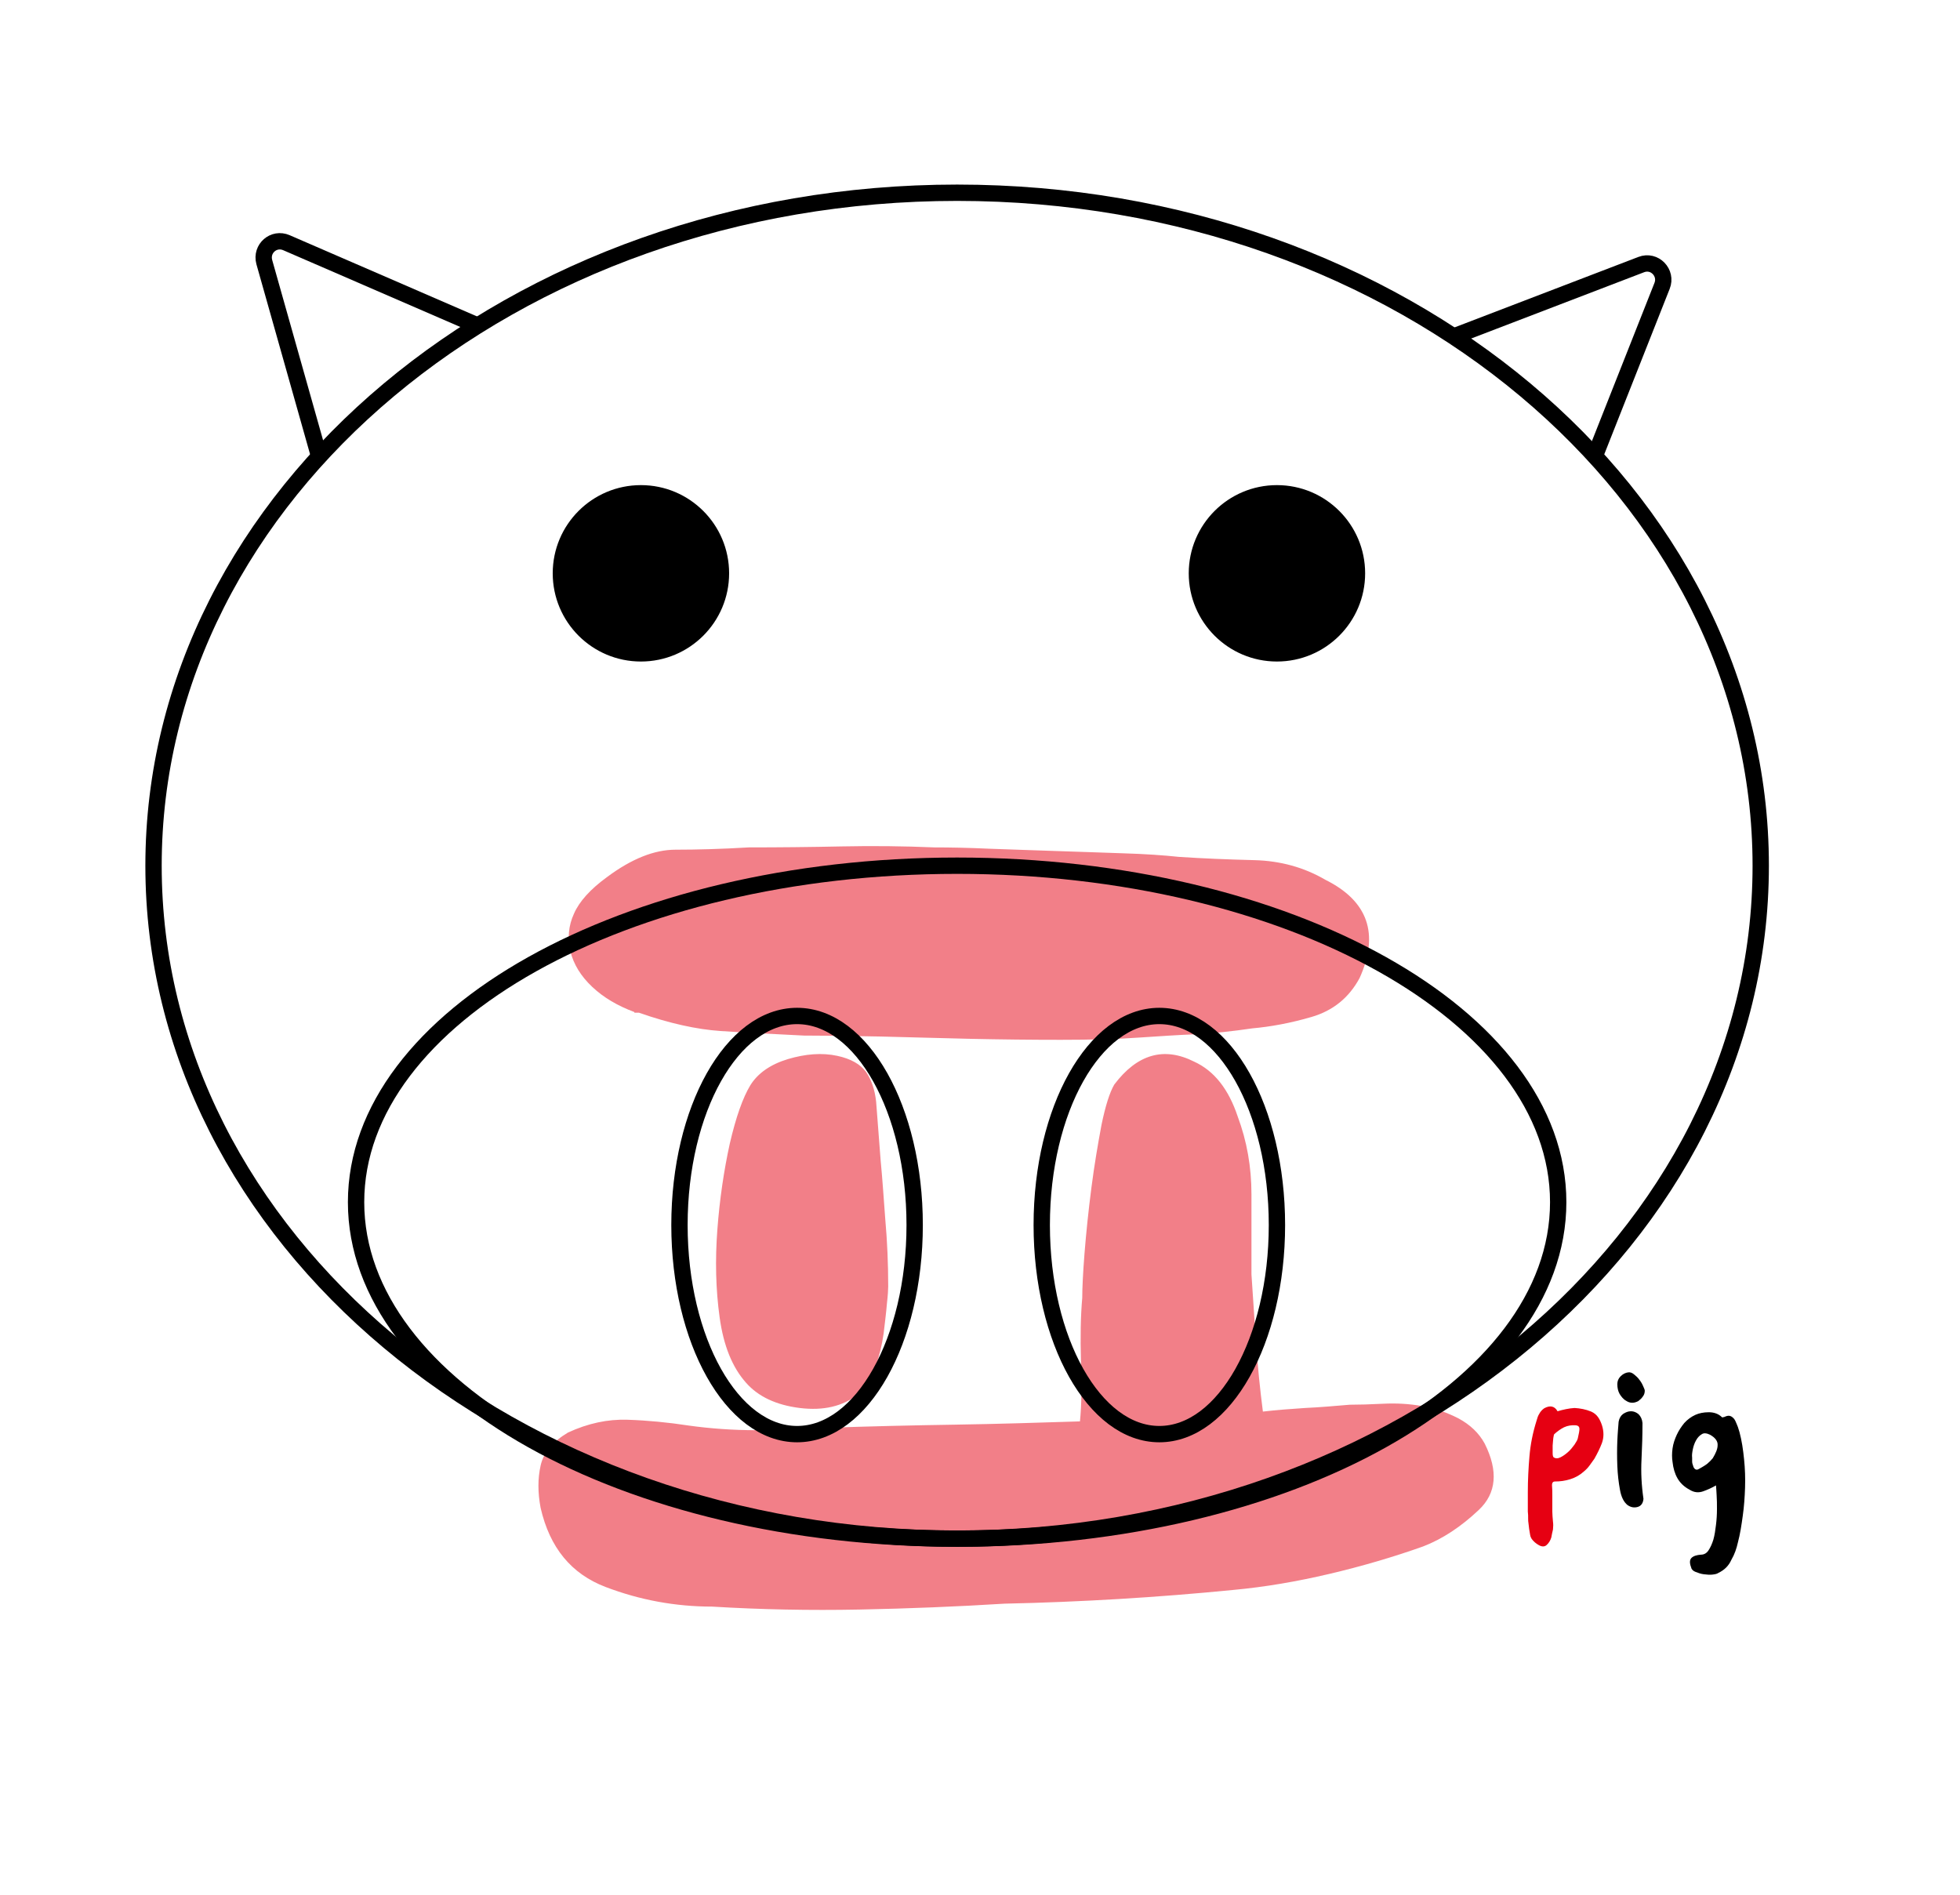
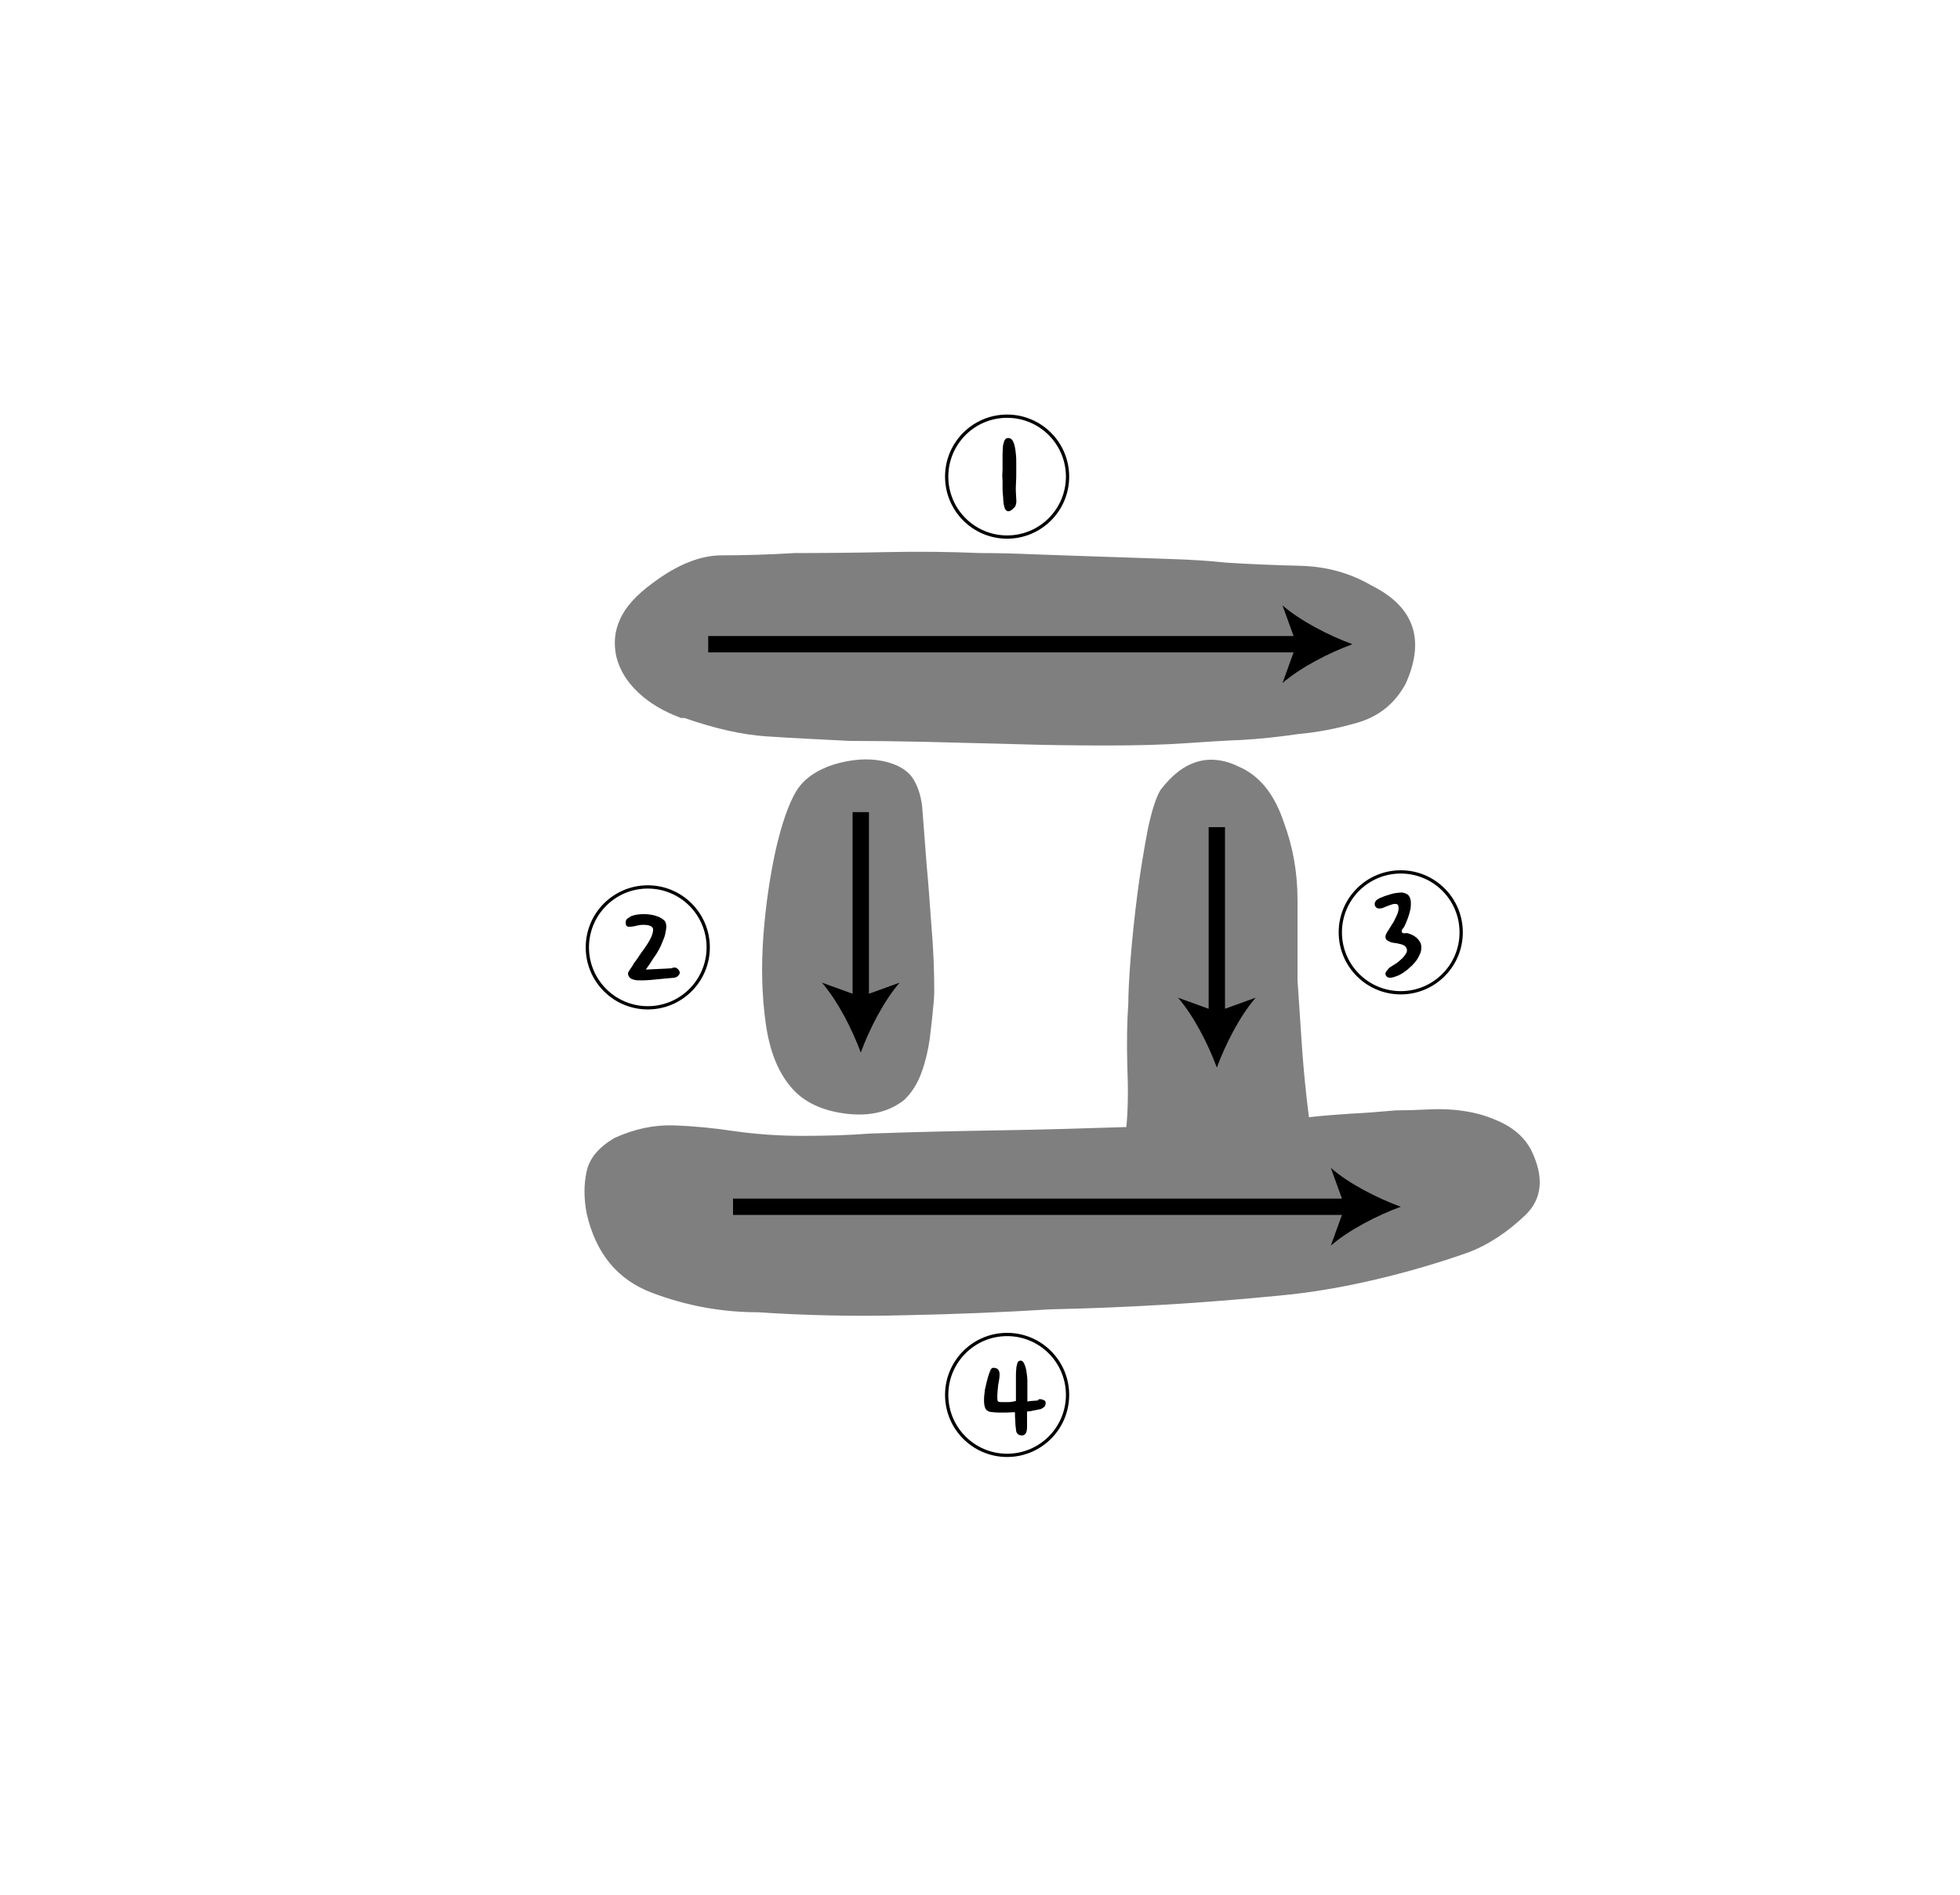
<svg xmlns="http://www.w3.org/2000/svg" version="1.1" id="레이어_1" x="0px" y="0px" viewBox="0 0 600 580" style="enable-background:new 0 0 600 580;" xml:space="preserve">
  <style type="text/css">
	.st0{opacity:0.5;}
- 	.st1{fill:#E60012;}
- 	.st2{fill:none;stroke:#000000;stroke-width:5;stroke-miterlimit:10;}
- 	.st3{stroke:#000000;stroke-width:5;stroke-miterlimit:10;}
+ 	.st1{fill:none;stroke:#000000;stroke-width:5;stroke-miterlimit:10;}
+ 	.st2{fill:none;}
+ 	.st3{fill:none;stroke:#000000;}
</style>
-   <g id="XMLID_1_" class="st0">
-     <path id="XMLID_21_" class="st1" d="M218,491.8c-11.2,0-22.1-2-32.6-6c-10.5-4-17.1-12-19.9-24.2c-0.9-4.7-0.9-9,0-13   c0.9-4,3.7-7.3,8.4-10.1c6.1-2.8,12.1-4.1,18.2-3.9c6.1,0.2,12.4,0.8,18.9,1.8c6.5,0.9,13.4,1.4,20.6,1.4c7.2,0,14.1-0.2,20.6-0.7   c14-0.5,27.4-0.8,40.3-1c12.8-0.2,25.5-0.6,38.1-1c0.5-5.1,0.6-11.3,0.3-18.5c-0.2-7.2-0.1-13.7,0.4-19.3c0-2.8,0.2-7.4,0.7-13.7   c0.5-6.3,1.2-13,2.1-20c0.9-7,2-13.4,3.1-19.3c1.2-5.8,2.5-9.9,3.9-12.3c7-9.3,15.2-11.7,24.5-7c6.1,2.8,10.5,8.4,13.3,16.8   c2.8,7.5,4.2,15.4,4.2,23.8c0,8.4,0,16.6,0,24.5c0.5,7,0.9,14,1.4,21c0.5,7,1.2,14,2.1,21c4.2-0.5,8.5-0.8,12.9-1.1   c4.4-0.2,9-0.6,13.7-1c2.8,0,6.2-0.1,10.2-0.3c4-0.2,7.9,0,11.9,0.7c4,0.7,7.7,2,11.2,3.8c3.5,1.9,6.2,4.4,8,7.7   c4.2,8.4,3.6,15.2-1.8,20.3c-5.4,5.1-11.1,8.9-17.1,11.2c-9.3,3.3-18.9,6.1-28.7,8.4c-9.8,2.3-19.6,4-29.4,4.9   c-23.3,2.3-46.7,3.7-70,4.2c-14.5,0.9-29.3,1.5-44.4,1.8C248,493,232.9,492.7,218,491.8z M194.2,309.8c-5.1-1.9-9.4-4.4-12.9-7.7   c-3.5-3.3-5.7-6.9-6.7-10.9c-0.9-4-0.6-7.8,1.1-11.5c1.6-3.7,5-7.5,10.1-11.2c7.5-5.6,14.5-8.4,21-8.4c6.5,0,14-0.2,22.4-0.7   c9.3,0,18.8-0.1,28.4-0.3c9.6-0.2,19-0.1,28.4,0.3c4.7,0,10.3,0.1,16.8,0.4c6.5,0.2,13.3,0.5,20.3,0.7c7,0.2,13.9,0.5,20.6,0.7   c6.8,0.2,12.5,0.6,17.2,1.1c7.5,0.5,15.2,0.8,23.1,1c7.9,0.2,15.2,2.2,21.7,6c13.1,6.5,16.6,16.6,10.5,30.1   c-3.3,6.1-8.2,10-14.7,11.9c-6.5,1.9-12.6,3-18.2,3.5c-6.1,0.9-11.8,1.5-17.2,1.8c-5.4,0.2-11.1,0.6-17.2,1c-7,0.5-15,0.7-24.1,0.7   s-18.3-0.1-27.6-0.3c-9.3-0.2-18.4-0.5-27.3-0.7c-8.9-0.2-16.8-0.3-23.8-0.3c-9.8-0.5-18.3-0.9-25.6-1.4   c-7.2-0.5-15.5-2.3-24.9-5.6H194.2z M271.9,393.8c0,0.9-0.1,2.7-0.4,5.3c-0.2,2.6-0.6,5.6-1,9.1c-0.5,3.5-1.3,6.9-2.5,10.2   c-1.2,3.3-2.9,6.1-5.3,8.4c-4.7,3.7-10.6,5.1-17.9,4.2c-7.2-0.9-12.7-3.5-16.4-7.7c-4.2-4.7-6.9-11.3-8.1-20   c-1.2-8.6-1.4-17.6-0.7-26.9c0.7-9.3,2-18.1,3.8-26.3c1.9-8.2,4-14.1,6.3-17.9c2.3-3.7,6.2-6.4,11.5-8c5.4-1.6,10.4-2,15.1-1   c4.2,0.9,7.1,2.6,8.8,4.9c1.6,2.3,2.7,5.4,3.1,9.1l1.4,18.2c0.5,5.1,0.9,11.1,1.4,17.8C271.6,379.9,271.9,386.8,271.9,393.8z" />
+   <g id="XMLID_9_" class="st0">
+     <path id="XMLID_58_" d="M232.1,401.7c-11.2,0-22.1-2-32.6-6c-10.5-4-17.1-12-19.9-24.2c-0.9-4.7-0.9-9,0-13c0.9-4,3.7-7.3,8.4-10.1   c6.1-2.8,12.1-4.1,18.2-3.9c6.1,0.2,12.4,0.8,18.9,1.8c6.5,0.9,13.4,1.4,20.6,1.4c7.2,0,14.1-0.2,20.6-0.7c14-0.5,27.4-0.8,40.3-1   c12.8-0.2,25.5-0.6,38.2-1c0.5-5.1,0.6-11.3,0.3-18.5c-0.2-7.2-0.1-13.7,0.3-19.3c0-2.8,0.2-7.4,0.7-13.7c0.5-6.3,1.2-13,2.1-20   c0.9-7,2-13.4,3.1-19.3c1.2-5.8,2.5-9.9,3.9-12.3c7-9.3,15.2-11.7,24.5-7c6.1,2.8,10.5,8.4,13.3,16.8c2.8,7.5,4.2,15.4,4.2,23.8   c0,8.4,0,16.6,0,24.5c0.5,7,0.9,14,1.4,21c0.5,7,1.2,14,2.1,21c4.2-0.5,8.5-0.8,12.9-1.1c4.4-0.2,9-0.6,13.7-1   c2.8,0,6.2-0.1,10.2-0.3c4-0.2,7.9,0,11.9,0.7c4,0.7,7.7,2,11.2,3.8c3.5,1.9,6.2,4.4,8,7.7c4.2,8.4,3.6,15.2-1.8,20.3   c-5.4,5.1-11.1,8.9-17.1,11.2c-9.3,3.3-18.9,6.1-28.7,8.4c-9.8,2.3-19.6,4-29.4,4.9c-23.3,2.3-46.7,3.7-70,4.2   c-14.5,0.9-29.3,1.5-44.4,1.8C262,403,247,402.7,232.1,401.7z M208.3,219.7c-5.1-1.9-9.4-4.4-12.9-7.7c-3.5-3.3-5.7-6.9-6.7-10.9   c-0.9-4-0.6-7.8,1.1-11.5c1.6-3.7,5-7.5,10.1-11.2c7.5-5.6,14.5-8.4,21-8.4c6.5,0,14-0.2,22.4-0.7c9.3,0,18.8-0.1,28.4-0.3   c9.6-0.2,19-0.1,28.4,0.3c4.7,0,10.3,0.1,16.8,0.4c6.5,0.2,13.3,0.5,20.3,0.7c7,0.2,13.9,0.5,20.6,0.7c6.8,0.2,12.5,0.6,17.2,1.1   c7.5,0.5,15.2,0.8,23.1,1c7.9,0.2,15.2,2.2,21.7,6c13.1,6.5,16.6,16.6,10.5,30.1c-3.3,6.1-8.2,10-14.7,11.9   c-6.5,1.9-12.6,3-18.2,3.5c-6.1,0.9-11.8,1.5-17.2,1.8c-5.4,0.2-11.1,0.6-17.2,1c-7,0.5-15,0.7-24.1,0.7c-9.1,0-18.3-0.1-27.7-0.4   c-9.3-0.2-18.4-0.5-27.3-0.7c-8.9-0.2-16.8-0.3-23.8-0.3c-9.8-0.5-18.3-0.9-25.6-1.4c-7.2-0.5-15.5-2.3-24.9-5.6H208.3z M286,303.7   c0,0.9-0.1,2.7-0.4,5.3c-0.2,2.6-0.6,5.6-1,9.1c-0.5,3.5-1.3,6.9-2.5,10.2c-1.2,3.3-2.9,6.1-5.3,8.4c-4.7,3.7-10.6,5.1-17.9,4.2   c-7.2-0.9-12.7-3.5-16.4-7.7c-4.2-4.7-6.9-11.3-8.1-20c-1.2-8.6-1.4-17.6-0.7-26.9c0.7-9.3,2-18.1,3.8-26.3   c1.9-8.2,4-14.1,6.3-17.9c2.3-3.7,6.2-6.4,11.5-8.1c5.4-1.6,10.4-2,15.1-1c4.2,0.9,7.1,2.6,8.8,4.9c1.6,2.3,2.7,5.4,3.1,9.1   l1.4,18.2c0.5,5.1,0.9,11.1,1.4,17.8C285.7,289.9,286,296.7,286,303.7z" />
  </g>
-   <ellipse id="XMLID_2_" class="st2" cx="293" cy="368" rx="184" ry="103" />
-   <ellipse id="XMLID_3_" class="st2" cx="244" cy="375" rx="36" ry="64" />
-   <ellipse id="XMLID_4_" class="st2" cx="354.9" cy="375" rx="36" ry="64" />
-   <ellipse id="XMLID_5_" class="st2" cx="293" cy="265" rx="246" ry="206" />
-   <circle id="XMLID_6_" class="st3" cx="196.2" cy="175.5" r="24.5" />
-   <circle id="XMLID_7_" class="st3" cx="390.9" cy="175.5" r="24.5" />
-   <path id="XMLID_8_" class="st2" d="M97.7,139.7L80.9,80.2c-1.1-4.1,2.9-7.6,6.8-5.9l58.6,25.4" />
-   <path id="XMLID_9_" class="st2" d="M445,103l57.4-22c4.1-1.6,8,2.5,6.4,6.5l-20.6,52.1" />
+   <g id="XMLID_6_">
+     <g id="XMLID_28_">
+       <line id="XMLID_31_" class="st1" x1="216.8" y1="197.2" x2="398.9" y2="197.2" />
+       <g id="XMLID_29_">
+         <path id="XMLID_30_" d="M414,197.2c-7.1,2.6-15.9,7.1-21.4,11.9l4.3-11.9l-4.3-11.9C398.1,190.1,406.9,194.6,414,197.2z" />
+       </g>
+     </g>
+   </g>
  <g id="XMLID_10_">
-     <path id="XMLID_12_" class="st1" d="M487.1,432.1c0.9,0.4,1.6,1,2.1,1.7c0.5,0.7,0.9,1.6,1.2,2.5c0.6,1.9,0.6,3.7,0,5.4   c-0.6,1.6-1.4,3.2-2.3,4.8c-0.5,0.7-1,1.4-1.5,2.1c-0.5,0.7-1.1,1.3-1.7,1.8c-1.2,1.1-2.6,1.9-4.2,2.4c-1.6,0.5-3.1,0.7-4.7,0.7   c-0.6,0-0.9,0.4-0.9,1.1c0.1,1.1,0.1,2.2,0.1,3c0,0.9,0,1.8,0,2.6c0,0.8,0,1.7,0,2.5c0,0.9,0.1,1.9,0.2,3.1c0.1,0.7,0.1,1.5,0,2.4   c-0.2,0.9-0.4,1.7-0.5,2.4c-0.3,1-0.8,1.8-1.5,2.4c-0.6,0.5-1.4,0.5-2.3,0c-0.9-0.5-1.6-1.1-2.2-1.9c-0.2-0.3-0.4-0.7-0.5-1.3   c-0.1-0.6-0.2-1.1-0.3-1.8c-0.1-0.6-0.1-1.2-0.2-1.7c-0.1-0.5-0.1-1-0.1-1.3c0-0.9,0-1.6-0.1-2.3c0-0.6,0-1.2,0-1.8   c0-0.6,0-1.2,0-1.8c0-0.6,0-1.4,0-2.3c0-3.8,0.2-7.5,0.5-11c0.3-3.6,1-7.2,2.2-11c0.2-0.7,0.4-1.4,0.8-2c0.3-0.6,0.8-1.2,1.5-1.7   c1.8-1,3.2-0.7,4.1,0.9c1.7-0.5,3.5-0.9,5.2-1C483.7,431.1,485.4,431.4,487.1,432.1z M483,440.3c0.3-1.3,0.5-2.3,0.5-2.9   c0-0.6-0.3-1-1.1-1.1c-1.3-0.1-2.5,0.1-3.6,0.6c-1,0.5-2,1.2-3,2.1c-0.1,0.1-0.2,0.5-0.3,1.2c-0.1,0.7-0.1,1.4-0.2,2.3   c0,0.8,0,1.6,0,2.3c0,0.7,0.1,1.1,0.3,1.3c0.6,0.4,1.3,0.4,2.1,0c0.8-0.4,1.5-0.9,2.3-1.6c0.8-0.7,1.4-1.5,2-2.3   C482.5,441.4,482.9,440.8,483,440.3z" />
-     <path id="XMLID_15_" d="M502.8,435.6c0,3.6-0.1,7.3-0.3,11.2c-0.2,3.9,0,7.9,0.6,12c-0.1,1.3-0.7,2.2-1.8,2.5   c-1.1,0.3-2.1,0.1-3.1-0.6c-1.1-0.9-1.9-2.4-2.3-4.7c-0.4-2.2-0.7-4.6-0.8-7.3c-0.1-2.6-0.1-5.1,0-7.6c0.1-2.5,0.3-4.5,0.4-5.9   c0.2-1.1,0.7-1.9,1.4-2.4c0.8-0.5,1.5-0.8,2.4-0.8c0.8,0,1.6,0.3,2.3,0.9C502.3,433.6,502.7,434.5,502.8,435.6z M497.8,428.8   c-0.9-0.5-1.5-1.3-2-2.1c-0.5-0.9-0.7-1.9-0.7-3c0-0.9,0.3-1.7,1-2.4c0.7-0.7,1.5-1.1,2.3-1.2c0.6-0.1,1.2,0.1,1.8,0.6   c0.6,0.5,1.2,1,1.6,1.6c0.5,0.6,0.9,1.3,1.2,2c0.3,0.7,0.5,1.1,0.5,1.4c0,0.7-0.2,1.3-0.6,1.8c-0.4,0.6-0.9,1-1.4,1.4   c-0.6,0.3-1.2,0.5-1.8,0.5C499,429.4,498.4,429.2,497.8,428.8z" />
-     <path id="XMLID_18_" d="M526,481.5c-0.4,0.3-1,0.4-1.8,0.5c-0.8,0.1-1.7,0-2.6-0.1c-0.9-0.1-1.7-0.4-2.5-0.7   c-0.8-0.3-1.3-0.8-1.4-1.4c-0.5-1.3-0.5-2.3,0.1-2.9c0.6-0.6,1.6-0.9,2.9-1c0.9,0,1.7-0.4,2.3-1.3c0.6-0.9,1.1-2,1.5-3.3   c0.4-1.4,0.6-2.9,0.8-4.5c0.2-1.6,0.3-3.2,0.3-4.8c0-1.6,0-3-0.1-4.3c-0.1-1.3-0.1-2.3-0.2-3c-1.2,0.7-2.5,1.3-3.9,1.8   c-1.4,0.5-2.8,0.4-4.2-0.5c-1.7-0.9-2.9-2.1-3.7-3.5c-0.8-1.4-1.3-3.1-1.5-5c-0.2-1.3-0.2-2.6,0-4.1c0.2-1.5,0.7-2.9,1.3-4.2   c0.6-1.3,1.4-2.5,2.3-3.6c1-1.1,2.1-1.9,3.4-2.5c1.1-0.5,2.5-0.8,4.1-0.8c1.6,0,3,0.5,4,1.5c0.1,0.1,0.3,0.1,0.5,0   c0.2,0,0.4-0.1,0.6-0.2c0.7-0.3,1.3-0.3,1.8,0s0.9,0.7,1.2,1.3c0.3,0.6,0.5,1.2,0.8,1.9c0.2,0.7,0.4,1.2,0.5,1.6   c0.7,2.6,1.1,5.3,1.4,8.3c0.3,2.9,0.4,5.8,0.3,8.7c-0.1,2.9-0.3,5.8-0.7,8.6c-0.4,2.9-0.8,5.6-1.5,8.2c-0.4,1.8-1,3.6-2,5.3   C529.2,479.3,527.9,480.6,526,481.5z M522.6,448.1c0.6-0.5,1.2-1.1,1.7-1.7c0.9-1.5,1.5-2.8,1.5-4c0.1-1.2-0.7-2.3-2.3-3.2   c-1-0.5-1.9-0.6-2.5-0.2c-0.7,0.4-1.3,1-1.8,1.9c-0.5,0.9-0.8,1.8-1,2.8c-0.2,1-0.3,1.8-0.2,2.5c0,0.3,0,0.6,0,1.1   c0,0.5,0.1,0.9,0.3,1.4c0.1,0.4,0.3,0.8,0.6,1c0.3,0.2,0.6,0.3,1.1,0C520.9,449.2,521.8,448.7,522.6,448.1z" />
+     <path id="XMLID_20_" class="st2" d="M423,379.8" />
+   </g>
+   <g id="XMLID_8_">
+     <path id="XMLID_17_" class="st2" d="M224.4,227" />
+   </g>
+   <g id="XMLID_1_">
+     <path id="XMLID_56_" d="M309.2,156.4c-0.5,0.2-0.8,0.1-1.1-0.1c-0.3-0.2-0.5-0.6-0.6-1c-0.1-0.5-0.3-0.9-0.3-1.5   c-0.1-0.5-0.1-1-0.1-1.4c-0.1-1-0.2-1.9-0.2-2.8c0-0.9,0-1.8,0-2.6c-0.1-1-0.1-2,0-3l0-5.1c0-0.6,0.1-1.2,0.1-1.9s0.2-1.3,0.4-1.9   c0.2-0.6,0.5-0.9,1-1c0.5-0.1,1,0.1,1.4,0.5c0.3,0.4,0.6,1,0.8,1.9c0.2,0.8,0.3,1.7,0.4,2.6c0.1,0.9,0.1,1.8,0.1,2.8   c0,0.9,0,1.6,0,2.3v0c0,1.3,0,2.7-0.1,4.1c-0.1,1.4,0,2.9,0.1,4.5c0.1,0.8,0,1.5-0.3,2.2C310.3,155.6,309.8,156.1,309.2,156.4z" />
+   </g>
+   <circle id="XMLID_4_" class="st3" cx="308.3" cy="145.9" r="18.5" />
+   <g id="XMLID_7_">
+     <path id="XMLID_54_" d="M207.1,296.3c0.7,0.5,1,1,1,1.6c-0.1,0.3-0.3,0.6-0.6,0.9c-0.3,0.3-0.7,0.4-1.1,0.5   c-0.8,0.1-1.6,0.1-2.3,0.2c-0.7,0.1-1.4,0.1-2.1,0.2c-1,0.1-2.1,0.2-3.1,0.3c-1,0.1-2.1,0.1-3.3,0.1c-0.7,0-1.3-0.1-1.9-0.3   c-0.6-0.2-1-0.5-1.3-1.1c-0.2-0.5-0.2-0.9,0-1.2c0.2-0.4,0.5-0.8,0.9-1.4c0.1-0.1,0.3-0.4,0.5-0.8c0.2-0.4,0.5-0.8,0.9-1.3   s0.7-1,1.1-1.6c0.4-0.6,0.8-1.2,1.2-1.7c2.1-2.9,3.1-5,2.9-6.4c-0.1-0.4-0.4-0.7-0.9-0.9c-0.5-0.2-1.2-0.3-2-0.3   c-0.8,0-1.5,0.1-2.3,0.3c-0.7,0.2-1.5,0.3-2.3,0.3c-0.5-0.1-0.7-0.3-0.8-0.7c-0.1-0.4-0.1-0.8,0-1.1c0.1-0.4,0.3-0.6,0.6-0.8   c0.3-0.2,0.6-0.4,0.9-0.6c0.7-0.3,1.5-0.5,2.5-0.6c1-0.1,1.9-0.1,2.9,0c1,0.1,1.9,0.3,2.7,0.6c0.9,0.3,1.5,0.7,2.1,1.2   c0.3,0.3,0.5,0.7,0.6,1.2c0.1,0.5,0.1,1,0,1.6c-0.1,0.5-0.2,1.1-0.3,1.6s-0.3,0.9-0.4,1.2c-0.2,0.5-0.4,1-0.6,1.5   c-0.2,0.5-0.5,1.2-0.9,1.9c-0.4,0.7-0.9,1.6-1.6,2.5c-0.6,1-1.4,2.2-2.4,3.6l6.2-0.3c0.6,0,1.1-0.1,1.7-0.1   C206.1,296.1,206.6,296.1,207.1,296.3z" />
+   </g>
+   <circle id="XMLID_5_" class="st3" cx="198.3" cy="290" r="18.5" />
+   <g id="XMLID_3_">
+     <g id="XMLID_39_">
+       <line id="XMLID_42_" class="st1" x1="224.4" y1="369.4" x2="413.7" y2="369.4" />
+       <g id="XMLID_40_">
+         <path id="XMLID_41_" d="M428.8,369.4c-7.1,2.6-15.9,7.1-21.4,11.9l4.3-11.9l-4.3-11.9C412.8,362.3,421.7,366.8,428.8,369.4z" />
+       </g>
+     </g>
+   </g>
+   <g id="XMLID_12_">
+     <g id="XMLID_45_">
+       <line id="XMLID_48_" class="st1" x1="263.5" y1="248.6" x2="263.5" y2="307.1" />
+       <g id="XMLID_46_">
+         <path id="XMLID_47_" d="M263.5,322.2c-2.6-7.1-7.1-15.9-11.9-21.4l11.9,4.3l11.9-4.3C270.6,306.3,266.1,315.1,263.5,322.2z" />
+       </g>
+     </g>
  </g>
  <g id="XMLID_11_">
- </g>
+     <g id="XMLID_14_">
+       <line id="XMLID_33_" class="st1" x1="372.5" y1="253.2" x2="372.5" y2="311.7" />
+       <g id="XMLID_21_">
+         <path id="XMLID_32_" d="M372.5,326.8c-2.6-7.1-7.1-15.9-11.9-21.4l11.9,4.3l11.9-4.3C379.6,310.9,375.1,319.7,372.5,326.8z" />
+       </g>
+     </g>
+   </g>
+   <g id="XMLID_23_">
+     <path id="XMLID_52_" d="M431.6,285.9c0.6,0.2,1.2,0.5,1.7,0.9c0.5,0.3,0.9,0.8,1.3,1.4c0.3,0.4,0.5,1,0.5,1.8   c0,0.7-0.1,1.5-0.5,2.2c-0.4,0.9-0.8,1.6-1.4,2.3c-0.5,0.6-1,1.1-1.2,1.3c-0.2,0.1-0.5,0.4-0.9,0.8c-0.5,0.4-1,0.8-1.6,1.2   c-0.6,0.4-1.3,0.8-2,1c-0.7,0.3-1.4,0.5-2,0.5c-0.6,0-1.1-0.3-1.3-0.8c-0.2-0.4-0.1-0.8,0.3-1.3c0.4-0.5,0.7-0.9,1-1.1   c0.4-0.2,0.9-0.6,1.6-1s1.3-1,1.9-1.5c0.6-0.5,1-1.1,1.4-1.7c0.4-0.6,0.4-1.2,0.1-1.8c-0.3-0.5-0.8-0.8-1.4-1   c-0.7-0.2-1.3-0.3-1.8-0.4c-0.2,0-0.5-0.1-0.8-0.1c-0.3-0.1-0.7-0.1-1-0.3c-0.3-0.1-0.6-0.3-0.8-0.4c-0.3-0.2-0.4-0.4-0.5-0.6   c-0.2-0.4-0.1-1.1,0.4-1.9c0.5-0.8,1-1.6,1.5-2.4c0.5-0.7,0.9-1.5,1.3-2.4c0.3-0.6,0.5-1.1,0.6-1.5c0.1-0.4,0.2-0.9,0.1-1.6   c-0.1-0.6-0.4-0.8-0.9-0.8c-0.3,0-0.6,0-0.9,0.1c-0.3,0.1-0.6,0.2-0.9,0.3c-0.8,0.3-1.4,0.5-1.8,0.7c-0.4,0.2-0.9,0.3-1.5,0.3   c-0.4,0-0.7-0.2-1-0.5c-0.2-0.3-0.3-0.7-0.3-1c0.1-0.3,0.2-0.6,0.4-0.9c0.2-0.2,0.6-0.5,1.2-0.8c0.9-0.4,2-0.8,3.1-1.1   c1.1-0.4,2.3-0.5,3.5-0.6c0.4,0,0.8,0.1,1.3,0.3c0.5,0.2,0.9,0.5,1.1,0.9c0.3,0.5,0.5,1.2,0.5,1.9c0,0.7,0,1.5-0.2,2.3   c-0.2,0.8-0.4,1.6-0.7,2.4c-0.3,0.8-0.6,1.5-0.9,2.2c-0.2,0.4-0.4,0.8-0.7,1.1c-0.3,0.3-0.3,0.6-0.3,0.9c0,0.3,0.3,0.5,0.9,0.5   C430.5,285.5,431.1,285.7,431.6,285.9z" />
+   </g>
+   <circle id="XMLID_22_" class="st3" cx="428.8" cy="285.4" r="18.5" />
  <g id="XMLID_25_">
- </g>
+     <path id="XMLID_50_" d="M318.5,428.3c0.3,0,0.6,0.1,1,0.3c0.4,0.1,0.6,0.4,0.6,0.8c0,0.5-0.1,0.8-0.3,1.1s-0.6,0.5-1.1,0.8   c-0.9,0.2-1.5,0.3-1.9,0.4c-0.4,0.1-0.7,0.1-1,0.2s-0.4,0.1-0.6,0.1c-0.2,0-0.4,0-0.8,0.1c0,0.3,0,0.7,0,1.4s0,1.3,0,1.8   c0,0.5,0,0.9,0,1.4s0,0.9-0.1,1.3c-0.1,0.4-0.2,0.7-0.5,1c-0.2,0.3-0.6,0.4-1,0.4c-0.6,0-1-0.2-1.3-0.5s-0.5-0.8-0.5-1.5   c-0.1-0.6-0.2-1.4-0.2-2.4c-0.1-1-0.1-1.9-0.1-2.7c0,0-0.2,0-0.7,0c-0.5,0-1.1,0.1-1.9,0.1s-1.6,0-2.4,0c-0.9,0-1.7-0.1-2.5-0.2   c-0.6-0.1-1.1-0.4-1.4-0.8c-0.7-1.1-0.7-3.1-0.3-6c0.3-1.4,0.6-2.6,0.9-3.7c0.3-1.1,0.6-1.8,0.7-2c0-0.1,0.1-0.3,0.3-0.6   c0.2-0.3,0.4-0.4,0.7-0.4c0.7,0,1.2,0.2,1.5,0.6c0.3,0.4,0.4,0.9,0.4,1.5c0,0.6-0.1,1.2-0.2,1.9c-0.1,0.7-0.3,1.3-0.3,1.9   c-0.1,1.1-0.2,2-0.2,2.7c0,0.7,0,1.2,0.1,1.5c0.1,0.2,0.2,0.3,0.4,0.3c0.2,0.1,0.6,0.1,1.2,0.1c0.6,0,1.2,0,1.8,0   c0.6,0,1.1-0.1,1.5-0.2c0.5-0.1,0.7-0.1,0.7-0.2v-2.1c0-0.9,0-1.8,0-2.7c0-0.9,0-1.8,0-2.7c0-0.8,0-1.5,0.1-2.2   c0-0.7,0.2-1.3,0.4-2c0.1-0.3,0.4-0.5,0.8-0.6c0.4,0,0.7,0.1,0.9,0.4c0.3,0.4,0.5,0.9,0.7,1.5c0.2,0.6,0.3,1.3,0.4,2   c0.1,0.7,0.2,1.4,0.2,2.2c0,0.8,0,1.5,0,2.2v2.3c0,0.6,0,1.2,0,1.9c0.1,0,0.3,0,0.7-0.1c0.4,0,0.8-0.1,1.2-0.1   c0.5,0,0.9-0.1,1.3-0.1C318,428.2,318.3,428.3,318.5,428.3z" />
+   </g>
+   <circle id="XMLID_24_" class="st3" cx="308.3" cy="427" r="18.5" />
  <g id="XMLID_26_">
</g>
-   <g id="XMLID_27_">
+   <g id="XMLID_34_">
</g>
-   <g id="XMLID_28_">
+   <g id="XMLID_43_">
</g>
-   <g id="XMLID_29_">
+   <g id="XMLID_49_">
+ </g>
+   <g id="XMLID_62_">
+ </g>
+   <g id="XMLID_63_">
+ </g>
+   <g id="XMLID_64_">
+ </g>
+   <g id="XMLID_65_">
+ </g>
+   <g id="XMLID_66_">
+ </g>
+   <g id="XMLID_67_">
</g>
</svg>
